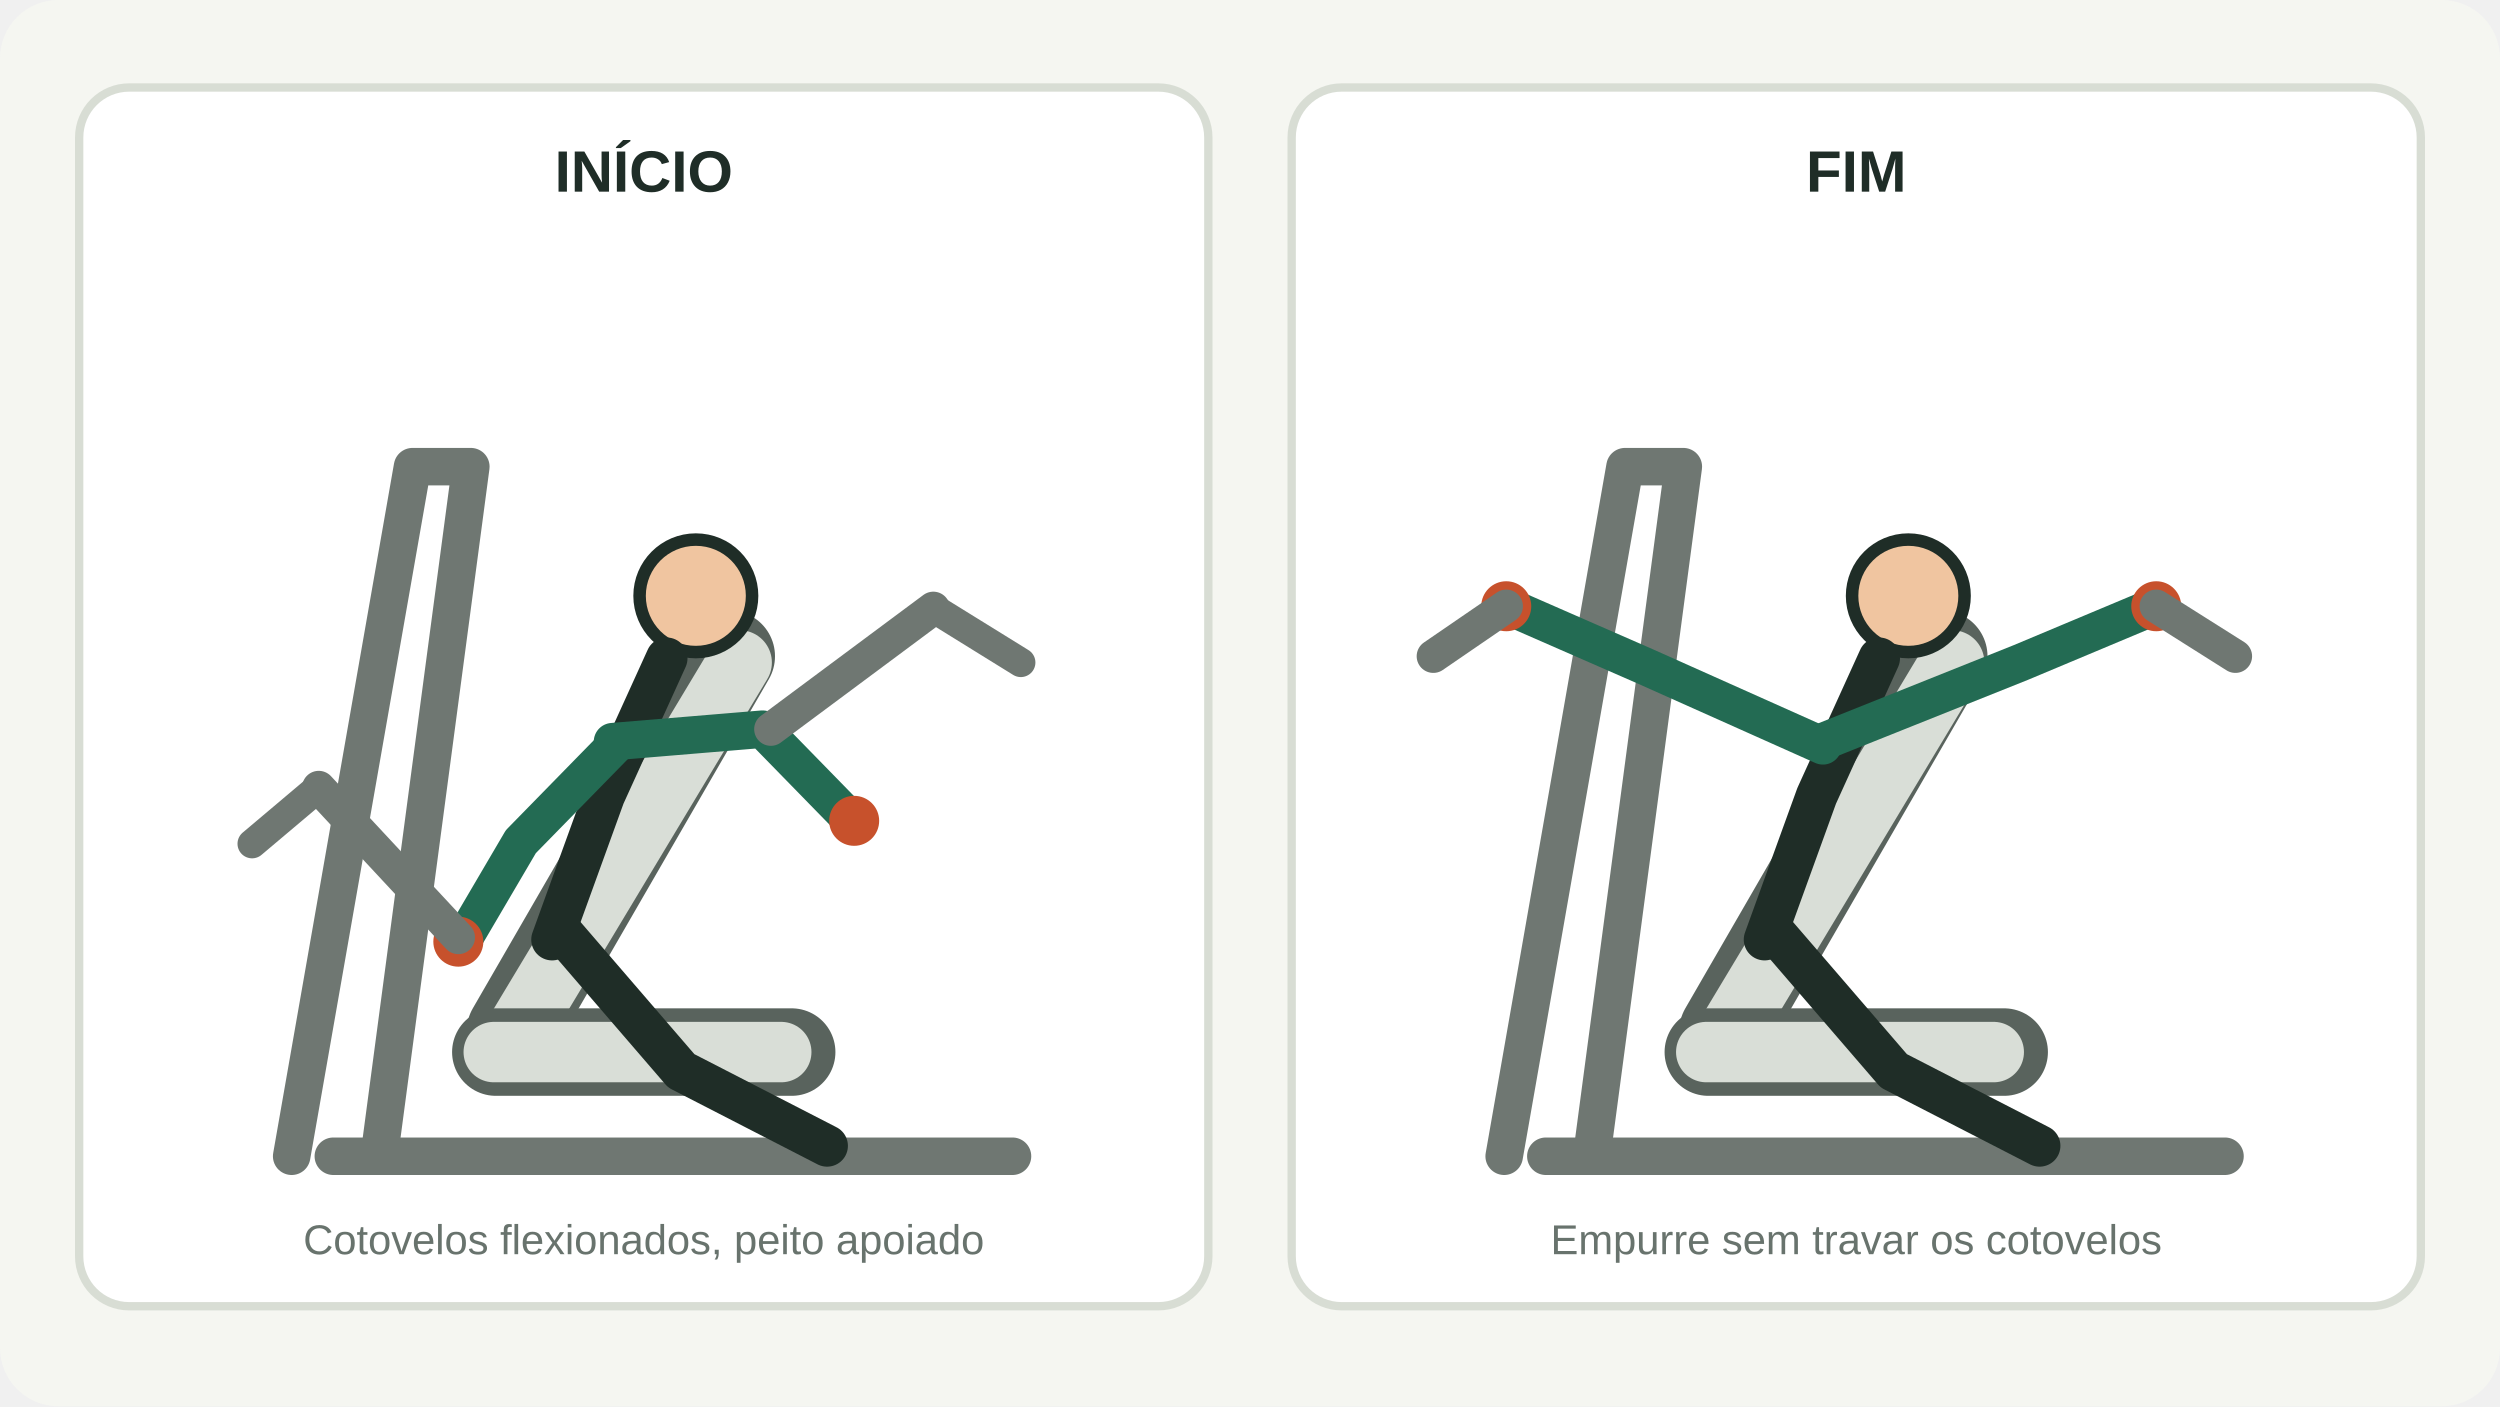
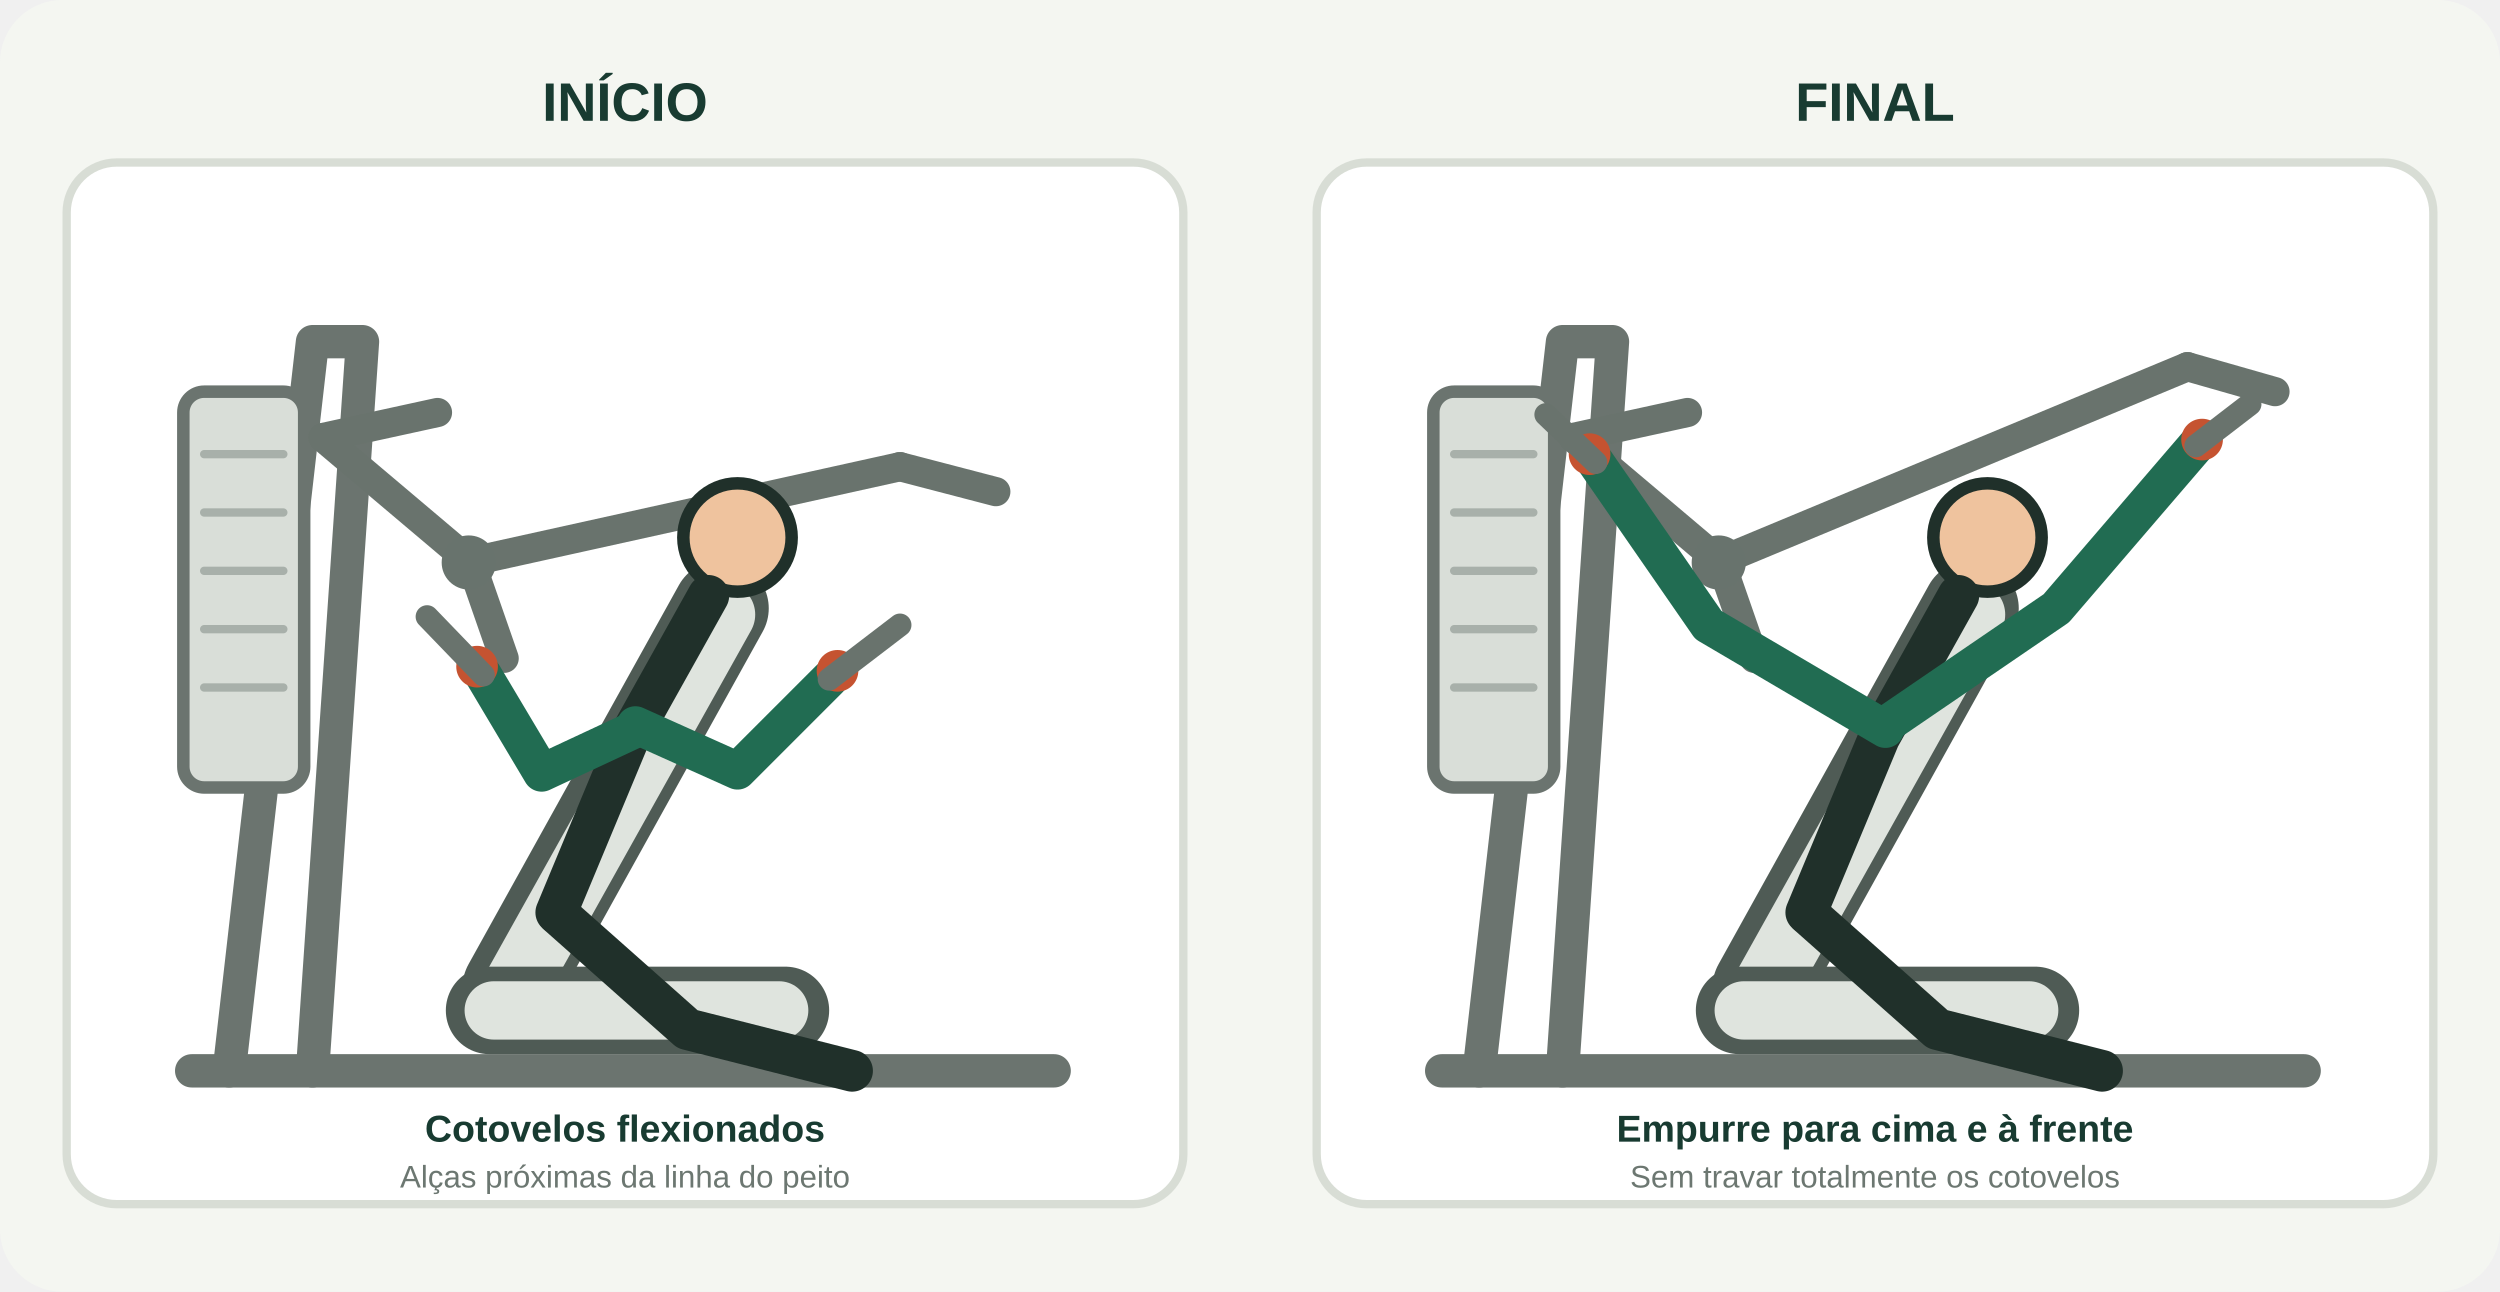
- <svg xmlns="http://www.w3.org/2000/svg" viewBox="0 0 1200 675" role="img" aria-labelledby="title desc">
-   <rect width="1200" height="675" rx="28" fill="#f5f6f1" />
-   <rect x="38" y="42" width="542" height="585" rx="24" fill="#ffffff" stroke="#d8ddd4" stroke-width="4" />
-   <rect x="620" y="42" width="542" height="585" rx="24" fill="#ffffff" stroke="#d8ddd4" stroke-width="4" />
-   <text x="309" y="92" text-anchor="middle" font-family="Arial, sans-serif" font-size="28" font-weight="700" fill="#1f2d27">INÍCIO</text>
-   <text x="891" y="92" text-anchor="middle" font-family="Arial, sans-serif" font-size="28" font-weight="700" fill="#1f2d27">FIM</text>
+ <svg xmlns="http://www.w3.org/2000/svg" viewBox="0 0 1200 620" role="img" aria-labelledby="title desc">
+   <rect width="1200" height="620" rx="30" fill="#f4f6f1" />
+   <g font-family="Arial, sans-serif">
+     <text x="300" y="58" text-anchor="middle" font-size="26" font-weight="700" fill="#183b31">INÍCIO</text>
+     <text x="900" y="58" text-anchor="middle" font-size="26" font-weight="700" fill="#183b31">FINAL</text>
+   </g>
+   <rect x="32" y="78" width="536" height="500" rx="24" fill="#fff" stroke="#d8ddd5" stroke-width="4" />
+   <rect x="632" y="78" width="536" height="500" rx="24" fill="#fff" stroke="#d8ddd5" stroke-width="4" />
  <g stroke-linecap="round" stroke-linejoin="round">
-     <path d="M140 555 L198 224 L226 224 L182 555" fill="none" stroke="#6f7772" stroke-width="18" />
-     <path d="M160 555 H486" fill="none" stroke="#6f7772" stroke-width="18" />
-     <path d="M246 495 L350 315" fill="none" stroke="#59635d" stroke-width="44" />
-     <path d="M248 496 L355 318" fill="none" stroke="#d9ded7" stroke-width="31" />
-     <path d="M238 505 H380" fill="none" stroke="#59635d" stroke-width="42" />
-     <path d="M237 505 H375" fill="none" stroke="#d9ded7" stroke-width="29" />
-     <circle cx="334" cy="286" r="27" fill="#f0c5a0" stroke="#1f2d27" stroke-width="6" />
-     <path d="M320 316 L290 382 L265 451" fill="none" stroke="#1f2d27" stroke-width="20" />
-     <path d="M294 356 L366 350 L407 392" fill="none" stroke="#236b53" stroke-width="18" />
-     <path d="M295 358 L250 404 L223 450" fill="none" stroke="#236b53" stroke-width="18" />
-     <circle cx="410" cy="394" r="12" fill="#c7512c" />
-     <circle cx="220" cy="452" r="12" fill="#c7512c" />
-     <path d="M271 449 L327 514 L397 550" fill="none" stroke="#1f2d27" stroke-width="20" />
-     <path d="M370 350 L448 292" fill="none" stroke="#6f7772" stroke-width="16" />
-     <path d="M220 450 L153 378" fill="none" stroke="#6f7772" stroke-width="16" />
-     <path d="M448 292 L490 318" fill="none" stroke="#6f7772" stroke-width="14" />
-     <path d="M153 378 L121 405" fill="none" stroke="#6f7772" stroke-width="14" />
+     <path d="M92 514 H506" stroke="#6b746f" stroke-width="16" />
+     <path d="M110 514 L150 164 L174 164 L150 514" fill="none" stroke="#6b746f" stroke-width="16" />
+     <rect x="88" y="188" width="58" height="190" rx="10" fill="#d9ded8" stroke="#6b746f" stroke-width="6" />
+     <g stroke="#a8b0aa" stroke-width="4">
+       <path d="M98 218 H136" />
+       <path d="M98 246 H136" />
+       <path d="M98 274 H136" />
+       <path d="M98 302 H136" />
+       <path d="M98 330 H136" />
+     </g>
+     <path d="M245 474 L346 292" stroke="#4f5b55" stroke-width="46" />
+     <path d="M247 474 L347 295" stroke="#dfe4de" stroke-width="31" />
+     <path d="M235 485 H377" stroke="#4f5b55" stroke-width="42" />
+     <path d="M237 485 H374" stroke="#dfe4de" stroke-width="28" />
+     <path d="M155 210 L226 270 L242 316" fill="none" stroke="#69736d" stroke-width="14" />
+     <path d="M155 210 L210 198" fill="none" stroke="#69736d" stroke-width="14" />
+     <path d="M224 270 L432 224" fill="none" stroke="#69736d" stroke-width="14" />
+     <path d="M432 224 L478 236" fill="none" stroke="#69736d" stroke-width="14" />
+     <circle cx="225" cy="270" r="13" fill="#68736d" />
+     <circle cx="354" cy="258" r="26" fill="#efc39e" stroke="#20302a" stroke-width="6" />
+     <path d="M340 286 L302 354 L267 438" fill="none" stroke="#20302a" stroke-width="20" />
+     <path d="M305 348 L354 370 L398 326" fill="none" stroke="#216c52" stroke-width="18" />
+     <path d="M305 350 L260 371 L232 324" fill="none" stroke="#216c52" stroke-width="18" />
+     <circle cx="402" cy="322" r="10" fill="#c55331" />
+     <circle cx="229" cy="320" r="10" fill="#c55331" />
+     <path d="M268 439 L330 494 L409 514" fill="none" stroke="#20302a" stroke-width="20" />
+     <path d="M398 326 L432 300" stroke="#69736d" stroke-width="11" />
+     <path d="M232 324 L205 296" stroke="#69736d" stroke-width="11" />
+   </g>
+   <g font-family="Arial, sans-serif" text-anchor="middle">
+     <text x="300" y="548" font-size="18" font-weight="700" fill="#183b31">Cotovelos flexionados</text>
+     <text x="300" y="570" font-size="15" fill="#6c7771">Alças próximas da linha do peito</text>
  </g>
  <g stroke-linecap="round" stroke-linejoin="round">
-     <path d="M722 555 L780 224 L808 224 L764 555" fill="none" stroke="#6f7772" stroke-width="18" />
-     <path d="M742 555 H1068" fill="none" stroke="#6f7772" stroke-width="18" />
-     <path d="M828 495 L932 315" fill="none" stroke="#59635d" stroke-width="44" />
-     <path d="M830 496 L937 318" fill="none" stroke="#d9ded7" stroke-width="31" />
-     <path d="M820 505 H962" fill="none" stroke="#59635d" stroke-width="42" />
-     <path d="M819 505 H957" fill="none" stroke="#d9ded7" stroke-width="29" />
-     <circle cx="916" cy="286" r="27" fill="#f0c5a0" stroke="#1f2d27" stroke-width="6" />
-     <path d="M902 316 L872 382 L847 451" fill="none" stroke="#1f2d27" stroke-width="20" />
-     <path d="M875 356 L970 318 L1032 292" fill="none" stroke="#236b53" stroke-width="18" />
-     <path d="M875 358 L790 320 L726 292" fill="none" stroke="#236b53" stroke-width="18" />
-     <circle cx="1035" cy="291" r="12" fill="#c7512c" />
-     <circle cx="723" cy="291" r="12" fill="#c7512c" />
-     <path d="M853 449 L909 514 L979 550" fill="none" stroke="#1f2d27" stroke-width="20" />
-     <path d="M1035 291 L1073 315" fill="none" stroke="#6f7772" stroke-width="16" />
-     <path d="M723 291 L688 315" fill="none" stroke="#6f7772" stroke-width="16" />
+     <path d="M692 514 H1106" stroke="#6b746f" stroke-width="16" />
+     <path d="M710 514 L750 164 L774 164 L750 514" fill="none" stroke="#6b746f" stroke-width="16" />
+     <rect x="688" y="188" width="58" height="190" rx="10" fill="#d9ded8" stroke="#6b746f" stroke-width="6" />
+     <g stroke="#a8b0aa" stroke-width="4">
+       <path d="M698 218 H736" />
+       <path d="M698 246 H736" />
+       <path d="M698 274 H736" />
+       <path d="M698 302 H736" />
+       <path d="M698 330 H736" />
+     </g>
+     <path d="M845 474 L946 292" stroke="#4f5b55" stroke-width="46" />
+     <path d="M847 474 L947 295" stroke="#dfe4de" stroke-width="31" />
+     <path d="M835 485 H977" stroke="#4f5b55" stroke-width="42" />
+     <path d="M837 485 H974" stroke="#dfe4de" stroke-width="28" />
+     <path d="M755 210 L826 270 L842 316" fill="none" stroke="#69736d" stroke-width="14" />
+     <path d="M755 210 L810 198" fill="none" stroke="#69736d" stroke-width="14" />
+     <path d="M824 270 L1050 176" fill="none" stroke="#69736d" stroke-width="14" />
+     <path d="M1050 176 L1092 188" fill="none" stroke="#69736d" stroke-width="14" />
+     <circle cx="825" cy="270" r="13" fill="#68736d" />
+     <circle cx="954" cy="258" r="26" fill="#efc39e" stroke="#20302a" stroke-width="6" />
+     <path d="M940 286 L902 354 L867 438" fill="none" stroke="#20302a" stroke-width="20" />
+     <path d="M905 348 L987 292 L1054 214" fill="none" stroke="#216c52" stroke-width="18" />
+     <path d="M905 350 L820 300 L766 222" fill="none" stroke="#216c52" stroke-width="18" />
+     <circle cx="1057" cy="211" r="10" fill="#c55331" />
+     <circle cx="763" cy="218" r="10" fill="#c55331" />
+     <path d="M868 439 L930 494 L1009 514" fill="none" stroke="#20302a" stroke-width="20" />
+     <path d="M1054 214 L1080 194" stroke="#69736d" stroke-width="11" />
+     <path d="M766 222 L742 199" stroke="#69736d" stroke-width="11" />
  </g>
-   <text x="309" y="602" text-anchor="middle" font-family="Arial, sans-serif" font-size="20" fill="#68736d">Cotovelos flexionados, peito apoiado</text>
-   <text x="891" y="602" text-anchor="middle" font-family="Arial, sans-serif" font-size="20" fill="#68736d">Empurre sem travar os cotovelos</text>
+   <g font-family="Arial, sans-serif" text-anchor="middle">
+     <text x="900" y="548" font-size="18" font-weight="700" fill="#183b31">Empurre para cima e à frente</text>
+     <text x="900" y="570" font-size="15" fill="#6c7771">Sem travar totalmente os cotovelos</text>
+   </g>
</svg>
